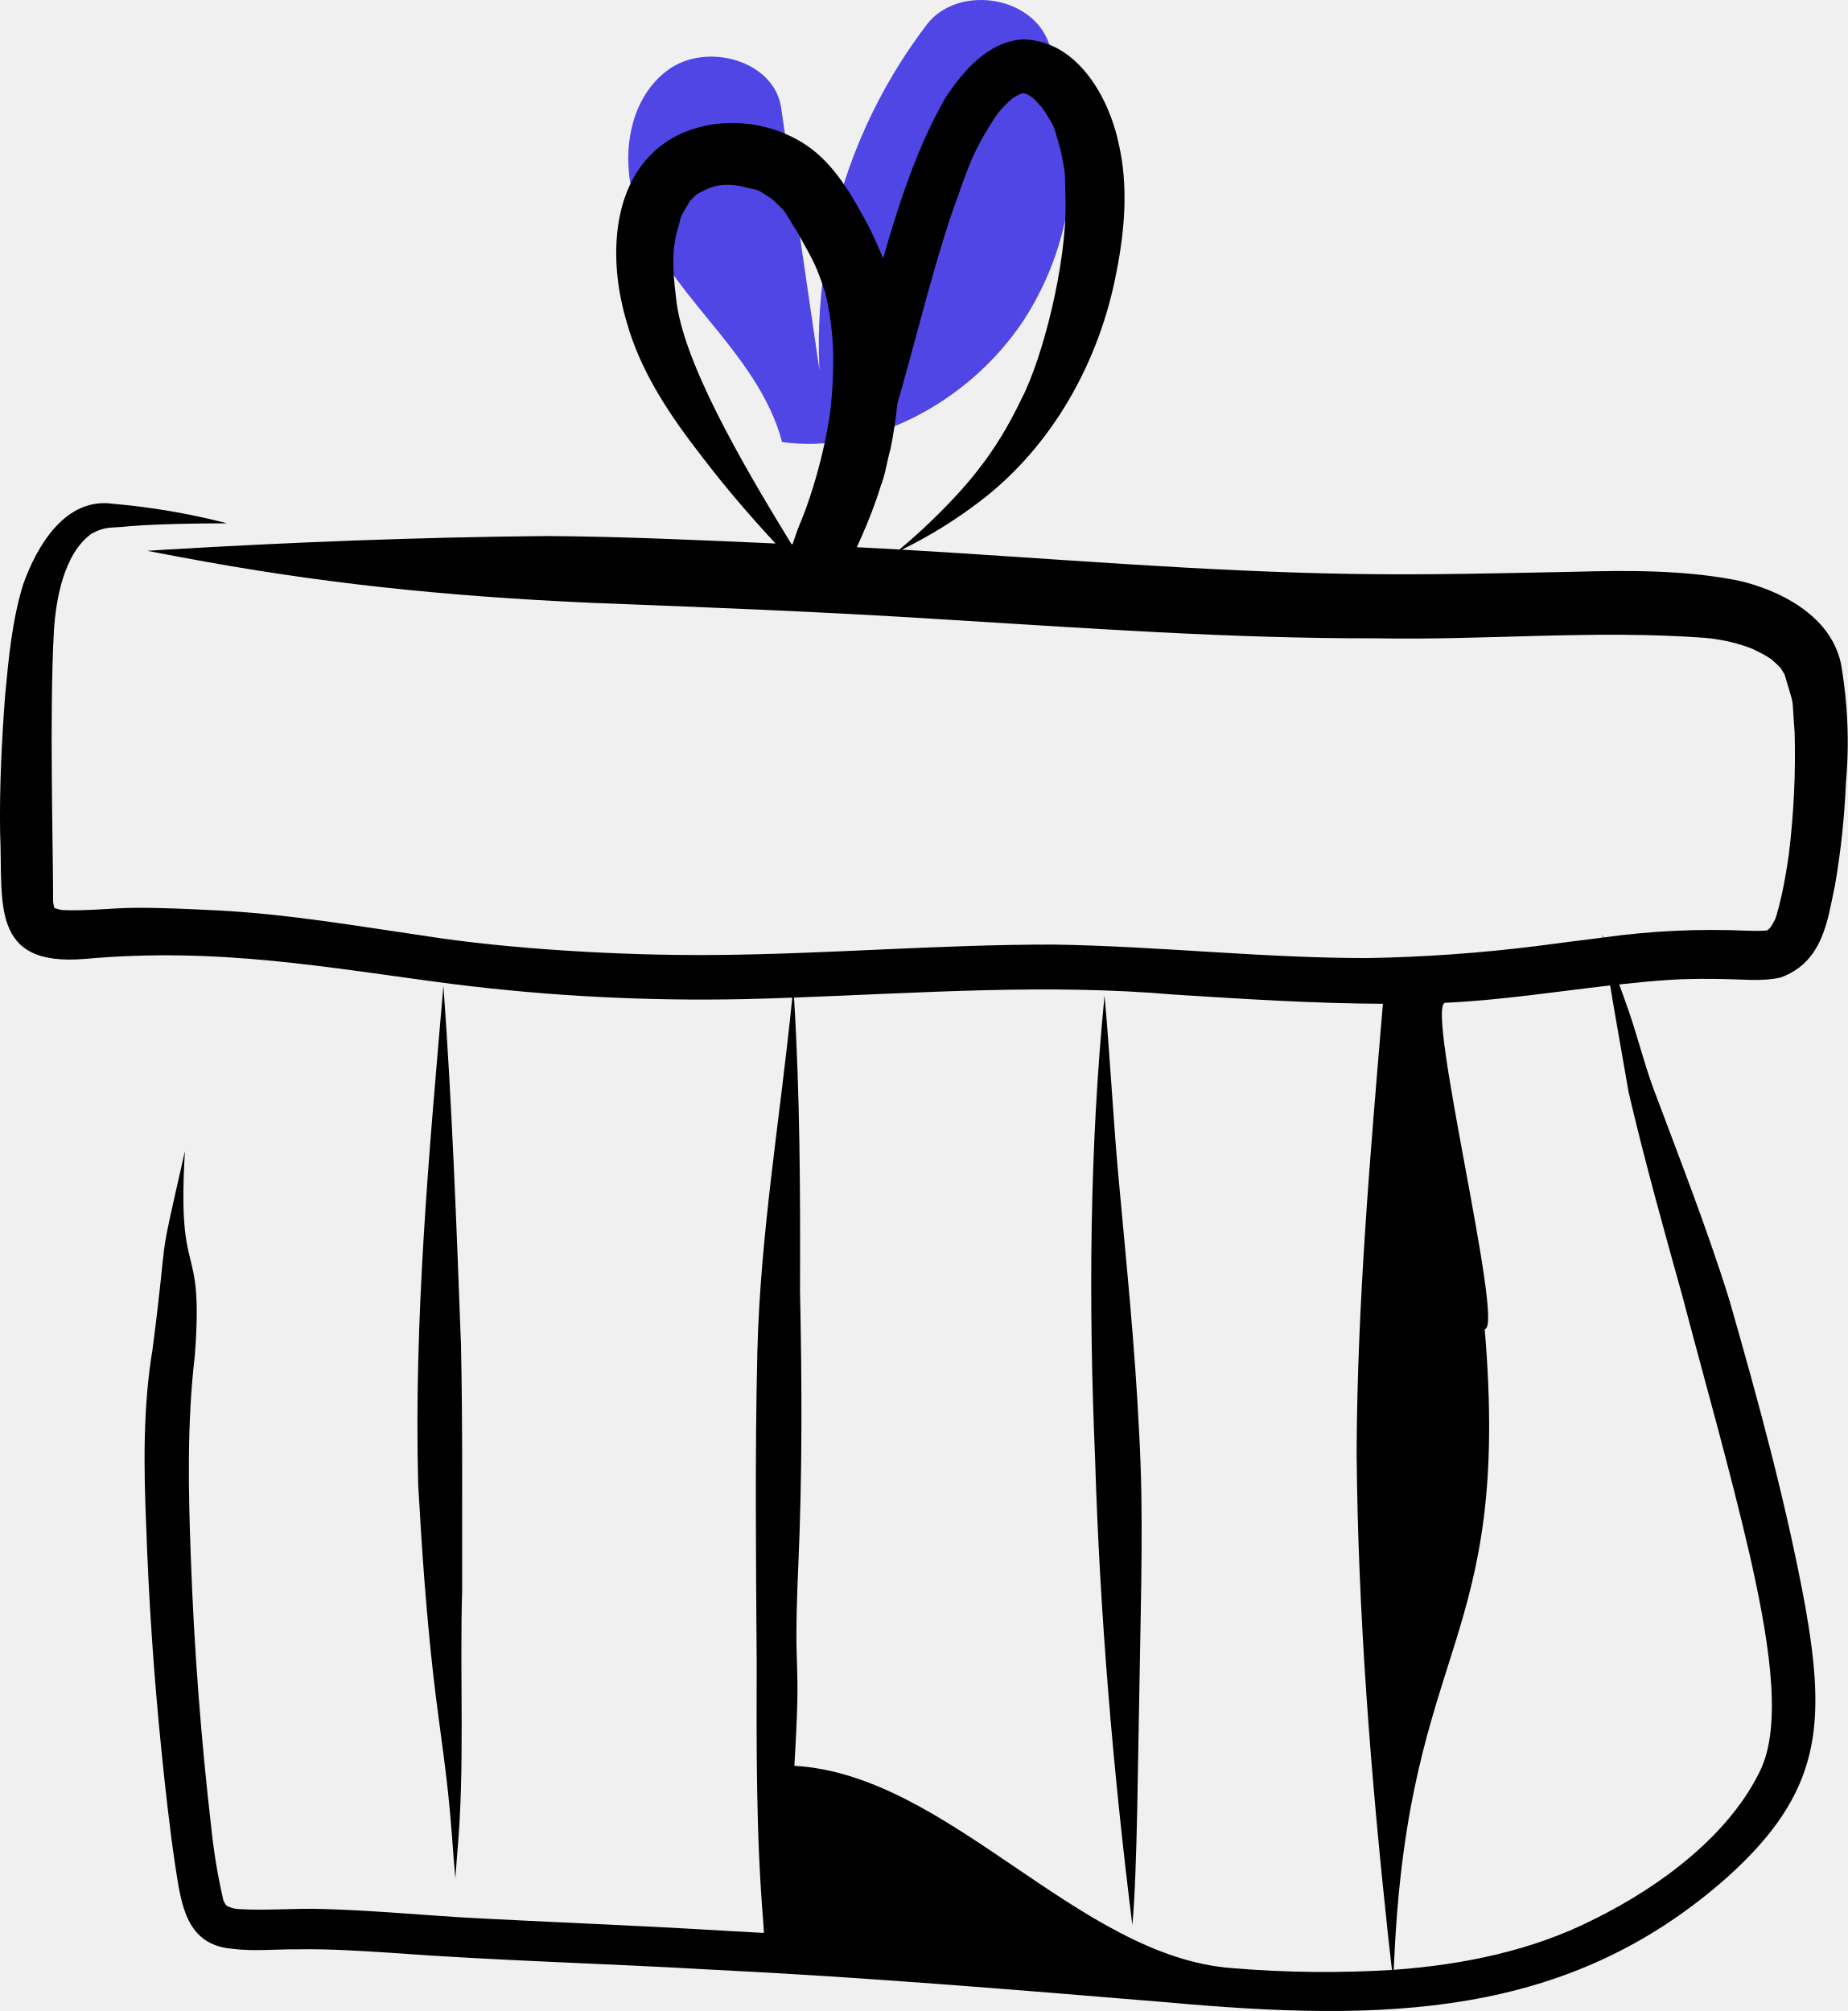
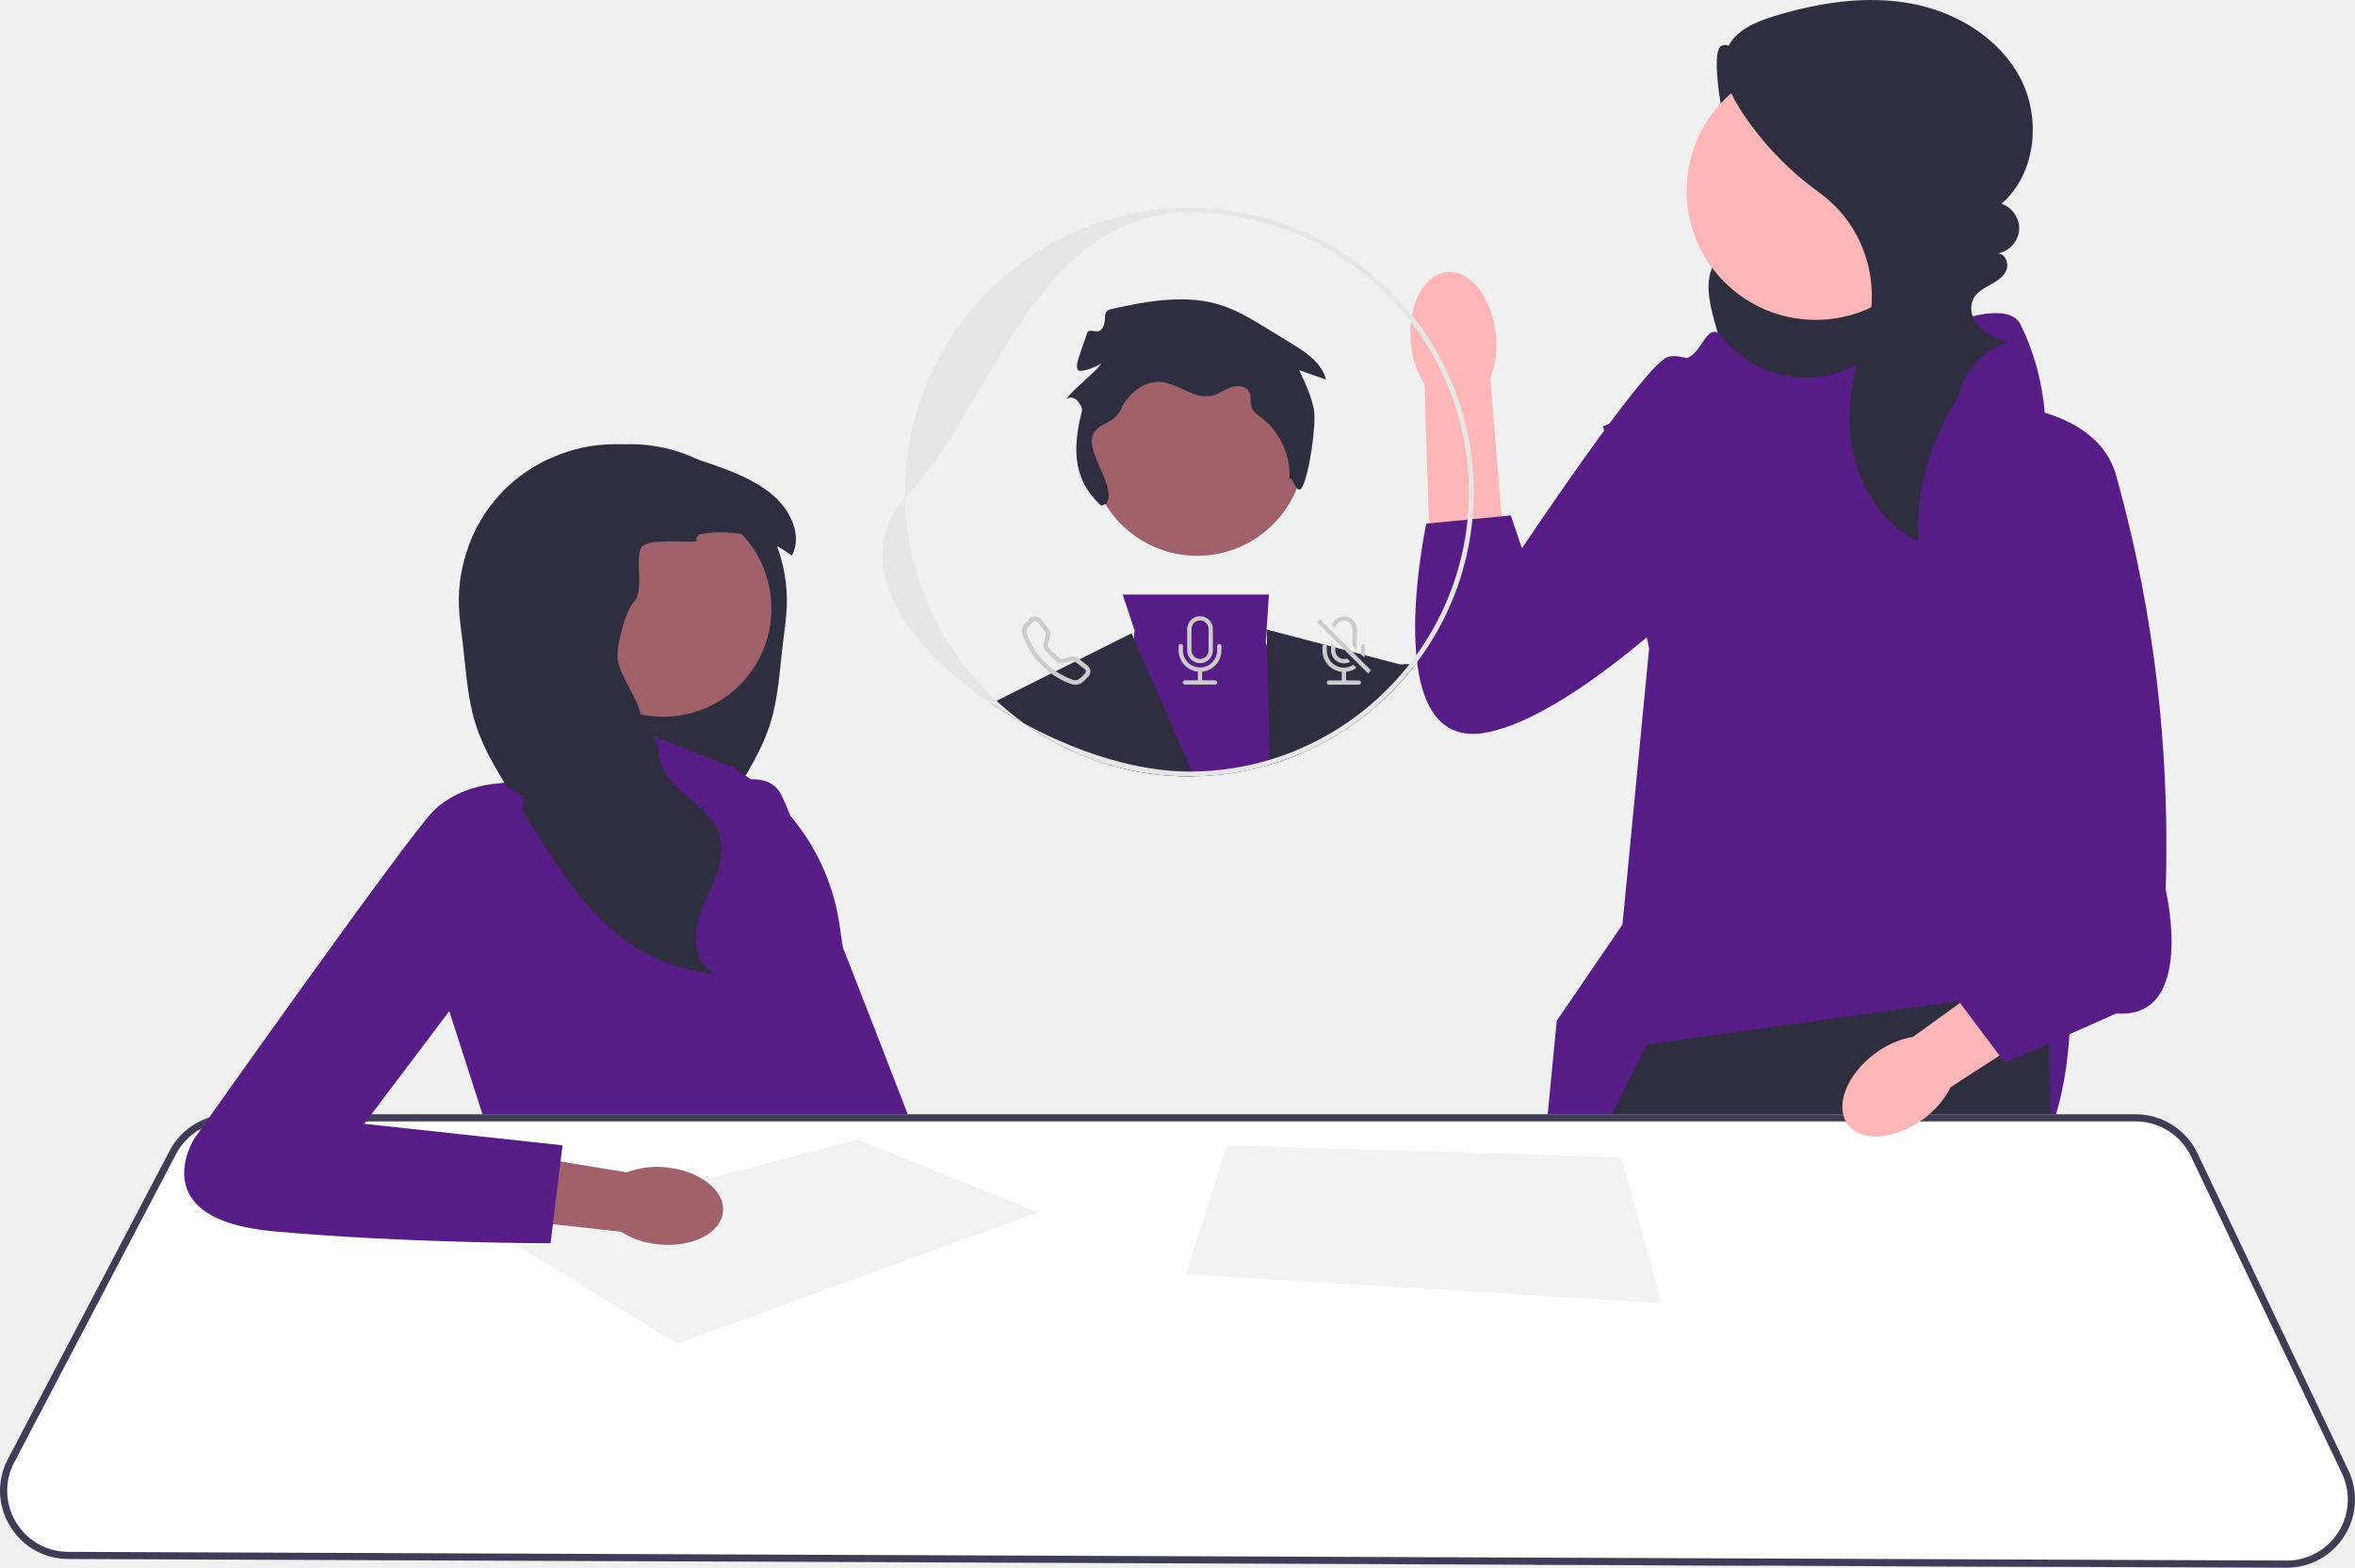
- <svg xmlns="http://www.w3.org/2000/svg" data-name="Layer 1" width="342.579" height="372.935" viewBox="0 0 342.579 372.935">
-   <path d="M573.72,345.5c-2.241-8.555-7.934-15.722-13.534-22.567s-11.389-13.9-13.889-22.383-.839-18.862,6.307-24.071,19.667-1.728,20.943,7.022l9.801,67.177a97.801,97.801,0,0,1,17.247-82.637c5.502-7.096,18.589-5.525,22.255,2.672a55.357,55.357,0,0,1-4.536,52.523C608.063,338.452,589.678,347.819,573.72,345.5Z" transform="translate(-428.7106 -263.5326)" fill="#4f46e5" />
-   <path d="M622.026,283.655c-.037-.046-.078-.088-.115-.134.049.062.099.122.152.183Z" transform="translate(-428.7106 -263.5326)" />
-   <path d="M770.044,386.547c-2.256-10.413-14.561-14.538-19.956-15.53-9.714-1.783-19.608-1.72-29.444-1.453-13.546.273-27.095.617-40.645.41-28.07-.412-56.05-2.883-84.066-4.513a85.915,85.915,0,0,0,14.491-8.966c13.503-10.278,22.233-26.089,25.324-42.647,1.526-7.729,2.175-15.8.42-23.545-1.831-8.787-7.778-19.339-17.839-19.466-6.409.419-10.983,5.811-14.312,10.806-5.302,9.309-8.611,19.523-11.569,29.819-.825-2.09-1.766-4.136-2.765-6.144-3.003-5.501-6.172-11.288-11.486-14.874-7.275-4.875-17.461-5.591-25.103-1.147-11.377,6.902-11.643,22.556-8.165,34.017,2.614,9.342,8.148,17.475,14.051,25.045,4.233,5.558,8.79,10.846,13.533,15.967-14.107-.635-28.215-1.288-42.335-1.387-23.531.211-47.061,1.124-70.551,2.513q-1.809.112-3.618.23,3.094.593,6.191,1.168c25.606,4.831,48.832,7.241,76.078,8.471,21.382.824,42.768,1.655,64.124,3.005,27.174,1.651,54.358,3.65,81.596,3.58,20.159.379,40.626-1.583,60.678-.096a32.101,32.101,0,0,1,8.145,1.733c.283.102.562.217.842.328.649.314,1.83.886,2.345,1.201.411.245.812.506,1.209.773,2.226,1.992,1.439,1.375,2.374,2.72,2.087,7.134,1.249,3.271,1.872,10.634a151.069,151.069,0,0,1-1.092,22.948c-.368,2.529-.785,5.052-1.344,7.546-.684,2.967-.766,2.897-.835,3.297-.105.375-.24.759-.344,1.038-.263.52-.647,1.143-.819,1.438a6.857,6.857,0,0,1-.541.539c-.014.009-.027.019-.041.028-.1.025-.201.051-.303.069-1.15.089-2.306.056-3.458.03a145.657,145.657,0,0,0-26.72,1.263c-.064-.208-.137-.413-.2-.621.03.212.066.422.097.634-4.041.488-8.076,1.033-12.107,1.554a294.129,294.129,0,0,1-31.458,2.243c-19.397.012-38.715-2.197-58.099-2.503-20.969-.041-41.885,1.754-62.847,1.931-17.964.162-38.869-1.207-53.229-3.445-13.005-1.893-25.986-4.153-39.13-4.822-5.006-.247-10.015-.499-15.029-.484-4.544.025-9.079.626-13.623.423-.088-.004-.175-.018-.263-.025-.405-.094-.846-.222-1.181-.323-.044-.024-.088-.05-.132-.076a10.741,10.741,0,0,1-.205-1.103c.002-10.456-.706-35.124.153-50.337.326-5.243,1.689-14.235,7.034-17.981,2.778-1.447,3.559-.924,7.017-1.351,6.012-.444,12.041-.507,18.066-.532a130.213,130.213,0,0,0-21.15-3.62c-8.827-1.26-14.113,7.764-16.671,14.94-2.061,6.678-2.702,13.722-3.353,20.654-.635,8.461-1.054,16.948-.924,25.435.574,12.926-2.018,24.849,15.704,23.375,25.057-2.254,45.131,1.669,68.443,4.686a370.98,370.98,0,0,0,53.761,2.771q4.485-.104,8.971-.274c-2.174,21.883-5.93,43.648-6.471,65.657-.458,19.085-.256,38.174-.128,57.262-.035,16.2-.121,32.401,1.226,48.559.037.655.081,1.31.121,1.965-2.358-.132-4.715-.272-7.074-.387-16.46-1.013-32.943-1.601-49.408-2.517-8.372-.542-16.736-1.285-25.125-1.526-5.336-.19-10.686.339-16.013-.001a5.746,5.746,0,0,1-1.902-.544c-.101-.093-.201-.188-.295-.289a3.663,3.663,0,0,1-.425-.826,109.104,109.104,0,0,1-2.209-13.209q-2.901-25.012-3.811-50.203c-.462-12.51-.731-25.059.731-37.518C466.551,492.466,461.48,502.281,463,477c-5.465,24.098-2.805,12.056-5.995,36.681-1.815,10.901-1.645,21.965-1.182,32.969q.716,20.647,2.791,41.219c.743,7.357,1.55,14.713,2.646,22.027,1.083,6.896,1.988,14.294,10.493,15.032,4.079.514,8.206.053,12.305.1,5.568-.093,11.129.268,16.683.619,19.884,1.487,39.821,1.99,59.725,3.142,28.231,1.379,56.388,3.731,84.552,6.06,40.214,3.643,74.3,3.127,103.965-23.197,17.378-15.616,18.337-28.148,14.466-50.197-3.559-19.235-8.72-38.162-14.118-56.953-4.183-13.407-9.337-26.478-14.243-39.63-1.567-4.389-2.715-8.912-4.203-13.327-.626-1.824-1.282-3.638-1.937-5.452,2.972-.326,5.947-.618,8.93-.821,3.844-.263,7.702-.251,11.552-.148,3.141.066,6.325.398,9.418-.31,7.964-2.879,8.727-10.754,10.103-17.106a149.454,149.454,0,0,0,2.03-19.026A84.522,84.522,0,0,0,770.044,386.547ZM582.622,340.174c-.095.627-.188,1.254-.302,1.878a96.659,96.659,0,0,1-3.379,13.48c-1.589,4.751-1.852,4.742-2.658,7.141-.202.598-.426,1.194-.62,1.792l-.192-.009c-9.673-15.792-20.291-34.254-21.414-45.702-.744-6.091-.616-8.611.053-11.835,1.321-4.52.302-2.236,2.504-6.087.037-.042.071-.087.108-.129,1.639-1.48.152-.651,3.196-2.18a11.796,11.796,0,0,1,2.291-.643,12.266,12.266,0,0,1,3.666.133c4.547,1.168,2.398.146,6.014,2.459l.144.122c2.871,2.768,1.56,1.355,4.444,5.859,3.514,6.26,3.59,6.424,5.24,11.341C583.224,323.944,583.697,330.688,582.622,340.174Zm4.959,24.837c1.315-2.867,2.543-5.777,3.578-8.756.296-.872.602-1.742.865-2.625.87-2.166,1.153-4.647,1.806-6.847a82.66,82.66,0,0,0,1.254-8.334c3.355-11.608,6.141-23.382,9.935-34.861,3.111-8.595,3.674-11.499,8.617-18.934a20.423,20.423,0,0,1,2.855-2.922c.425-.276.958-.559,1.312-.741.226-.075.43-.133.58-.175.041-.001.08.001.121.001.203.05.402.106.6.173.262.14.604.331.917.532.245.216.607.544.923.876.342.357.654.741.968,1.123-.354-.445-.572-.822-.148-.241-.031-.037-.061-.075-.092-.109.122.159.236.323.355.484.01.012.021.023.03.035l.025.036-.019-.022c.036.05.073.099.109.149.033.047.054.074.078.106.058.081.12.16.177.242,2.147,3.51,1.438,2.119,2.921,7.057.958,4.714.783,3.436.929,9.382.288,11.72-4.272,29.426-8.183,36.907-4.827,10.103-10.127,16.421-18.307,24.121-1.397,1.292-2.836,2.537-4.286,3.769Q591.542,365.209,587.581,365.012Zm69.709,263.515C628.587,626.494,604.73,592.633,576,591c1.362-22.675-.261-14.169.718-36.868.762-17.089.696-34.187.33-51.284.068-18.112-.007-36.232-1.107-54.316,23.485-.858,46.985-2.591,70.454-.558,12.888.813,25.811,1.656,38.731,1.705-2.319,27.737-4.765,55.518-4.872,83.369.258,29.902,2.638,59.758,5.831,89.478q.355,3.163.715,6.326A204.388,204.388,0,0,1,657.29,628.527Zm73.396-162.439c2.976,12.712,6.477,25.299,9.99,37.872,4.203,16,8.762,31.918,12.492,48.037,3.181,14.149,6.166,30.358,2.137,39.42C749.761,603.413,737.021,613.228,723.865,619.664c-11.03,5.518-23.527,8.214-36.734,9.166.035-.704.073-1.407.104-2.112C689.937,567.742,708.971,568.864,704,510c3.845.014-11.147-60.356-7.303-60.506,10.244-.471,20.382-2.05,30.56-3.217C728.357,452.888,729.559,459.483,730.686,466.087Z" transform="translate(-428.7106 -263.5326)" />
-   <path d="M514.185,512.93c-.832-22.213-1.655-44.44-3.256-66.612-2.645,30.788-5.495,61.677-4.675,92.61.662,11.929,1.501,23.859,2.851,35.731,1.253,10.745,2.584,17.96,3.42,29.491q.272,3.875.621,7.745.147-2.044.296-4.088c1.529-16.404.471-32.891.958-49.335C514.367,543.292,514.514,528.107,514.185,512.93Z" transform="translate(-428.7106 -263.5326)" />
-   <path d="M639.916,529.046c-.777-16.143-2.456-32.224-3.92-48.315-.944-10.852-1.503-21.734-2.484-32.582-2.8,28.524-2.966,57.198-1.755,85.815.887,28.96,3.326,57.834,6.911,86.582.933-9.85,1.045-32.516,1.358-46.749C640.256,558.881,640.777,543.952,639.916,529.046Z" transform="translate(-428.7106 -263.5326)" />
+ <svg xmlns="http://www.w3.org/2000/svg" width="985.56" height="656.27" viewBox="0 0 985.56 656.27">
+   <path d="M741.278,25.355c-7.446,4.184-19.463-12.366-22.186-4.271-2.723,8.095,3.873,40.76,7.276,48.593,1.691,3.894,4.082,7.455,5.742,11.363,1.66,3.908,2.55,8.4,1.083,12.384-2.553,6.933-10.979,9.753-15.156,15.847-4.866,7.097-2.9,16.656-.626,24.955,1.961,7.153,4.05,14.371,7.824,20.756,3.774,6.385,9.464,11.944,16.573,14.057,9.052,2.69,18.727-.507,27.453-4.116,8.39-3.47,16.69-7.403,23.826-13.016,7.136-5.613,13.09-13.064,15.584-21.793,3.129-10.95,.515-22.934-4.903-32.951-5.418-10.017-13.432-18.363-21.655-26.242-13.849-13.27-28.588-25.612-44.083-36.916l3.248-8.652Z" fill="#2f2e41" />
+   <polygon points="852.012 587.22 844.982 652.83 844.662 655.83 765.132 655.52 764.712 652.51 756.292 592.39 852.012 587.22" fill="#ffb6b6" />
+   <path d="M730.412,652.38c0,.99-.01,1.99-.02,3l-82.56-.32-.27-3.01-5.09-57.07,85.37-10.35s2.75,30.27,2.57,67.75Z" fill="#ffb6b6" />
+   <path d="M721.223,141.579c13.114,16.52,36.235,21.307,54.896,11.474,26.636-14.036,63.002-30.123,69.429-17.269,10.348,20.696,10.348,40.781,10.348,40.781l10.348,241.203s5.174,97.39-59.501,88.794c-64.675-8.596-165.569,27.622-165.569,27.622l10.306-106.855,27.519-40.288,11.148-115.584-19.222-92.987,23.283-10.348s2.587-18.109,10.348-18.109c7.761,0,9.635-17.396,16.459-8.698,.068,.087,.138,.175,.208,.264Z" fill="#581c87" />
+   <polygon points="861.532 655.9 844.662 655.83 765.132 655.52 754.782 655.48 754.182 652.47 738.182 571.7 735.682 652.4 735.592 655.4 730.392 655.38 647.832 655.06 641.912 655.03 641.892 652.03 641.542 594.99 641.222 542.17 641.172 534.18 641.182 534.17 665.902 484.06 673.112 469.44 674.592 466.44 689.032 437.17 819.692 419.08 821.692 418.8 857.192 413.89 857.452 428.44 857.602 436.7 858.132 466.44 858.192 469.44 858.252 472.87 861.472 652.89 861.532 655.9" fill="#2f2e41" />
+   <circle cx="759.877" cy="79.879" r="54.028" fill="#ffb6b6" />
+   <path d="M820.782,164.494c-12.61,17.988-19.059,40.214-18.035,62.158-14.297-6.926-23.947-21.559-27.231-37.102-3.284-15.543-.779-31.864,4.499-46.848,.053-.15,.106-.3,.159-.449,8.013-22.491,.567-47.629-18.787-61.61-13.055-9.431-24.378-21.262-33.068-34.824-4.906-7.656-9.076-17.261-5.411-25.583,3.377-7.668,12.102-11.253,20.13-13.651,18.333-5.476,37.812-8.592,56.629-5.127,18.817,3.465,36.931,14.286,45.824,31.227,8.893,16.941,6.563,40.061-7.871,52.62,4.553,1.472,7.774,6.298,7.387,11.067-.387,4.769-4.343,9.013-9.073,9.732,3.086-.109,4.908,3.955,3.807,6.841-1.101,2.885-3.939,4.678-6.646,6.163-3.857,2.116-8.132,4.328-8.148,9.868-.007,2.221,.785,4.377,2.08,6.183,3.136,4.375,8.2,6.345,13.074,8.195-10.309,3.036-18.53,12.251-20.376,22.838l1.058-1.696Z" fill="#2f2e41" />
+   <g>
+     <path id="uuid-949a288c-1385-4c96-9df8-4f861626eeb5-335" d="M590.399,143.593c-1.474-15.468,5.312-28.768,15.156-29.704,9.844-.937,19.017,10.843,20.49,26.317,.673,6.173-.142,12.418-2.377,18.212l5.419,65.619-30.847,1.887-2.067-64.889c-3.29-5.269-5.27-11.25-5.774-17.441Z" fill="#ffb6b6" />
+     <path d="M758.461,174.722s-50.397-29.645-60.772-25.198c-10.376,4.447-60.772,80.042-60.772,80.042l-4.633-13.795-35.388,3.42s-20.752,96.347,25.198,87.453c45.95-8.894,121.545-91.9,121.545-91.9l14.823-40.021Z" fill="#581c87" />
+   </g>
+   <path d="M290.895,334.007s28.455-16.682,36.118-1.214c7.663,15.469,78.457,200.004,78.457,200.004l-45.62,8.883-68.956-207.673Z" fill="#581c87" />
+   <path d="M228.832,223.77l1.341,1.91c-5.001,2.887-5.738,10.17-3.393,15.455,2.345,5.285,6.884,9.202,10.81,13.448,3.926,4.246,7.505,9.504,7.141,15.277-.409,6.493-5.702,11.84-6.44,18.306-1.066,9.415,7.701,17.676,7.266,27.144-.329,7.23-5.889,13.039-11.405,17.729-4.317,3.677-9.015,7.372-11.929,12.115-.799,1.306-1.466,2.7-1.954,4.192-2.176,6.733-.124,14.069,2.638,20.58,2.753,6.511,6.262,12.87,7.124,19.887,.853,7.017-1.794,15.117-8.252,17.995,12.861-1.101,25.412-5.587,36.062-12.879,.959-.657,1.892-1.332,2.816-2.025,15.1-11.369,25.705-27.792,35.911-43.798,.844-1.315,1.679-2.638,2.523-3.953,2.265-3.562,4.539-7.115,6.813-10.676,6.484-10.179,13.048-20.509,16.583-32.038,3.251-10.632,3.802-21.868,5.134-32.909,.648-5.409,1.501-10.801,1.661-16.245,.258-8.376-1.172-16.787-4.086-24.648-2.851-7.728-7.132-14.931-12.648-21.06-5.649-6.28-12.559-11.387-20.163-15.064-7.363-3.562-15.375-5.773-23.538-6.386-2.736-.204-5.463-.24-8.189-.115-10.756,.444-21.388,3.162-31.727,6.502-7.603,3.677-14.514,8.784-20.163,15.064-5.516,6.129-9.797,13.332-12.648,21.06,9.912-5.294,21.69-7.115,32.713-4.867Z" fill="#2f2e41" />
+   <path d="M305.918,320.94l-51-20-1.291,20-44.709,7-21,95,19,59,142,4-5-20s23-26,9-68l-1.555-10.689c-4.065-27.947-20.847-52.435-45.445-66.311l-0-0Z" fill="#581c87" />
+   <circle cx="277.533" cy="254.742" r="45.299" fill="#a0616a" />
+   <path d="M192.033,253.285c.16,5.445,1.013,10.836,1.661,16.245,1.332,11.041,1.883,22.277,5.134,32.909,3.535,11.529,10.099,21.859,16.583,32.038,2.274,3.562,4.548,7.115,6.813,10.676,.844,1.315,1.679,2.638,2.523,3.953,10.206,16.006,20.811,32.429,35.911,43.798,.924,.693,1.856,1.368,2.816,2.025,10.65,7.292,23.2,11.778,36.062,12.879-6.457-2.878-9.104-10.978-8.252-17.995,.862-7.017,4.37-13.377,7.124-19.887,2.762-6.511,4.814-13.847,2.638-20.58-.489-1.492-1.155-2.887-1.954-4.192-2.913-4.743-7.612-8.438-11.929-12.115-5.516-4.69-11.076-10.499-11.405-17.729-.435-9.468-6.484-6.297-7.55-15.713-.737-6.466-9.362-17.489-9.77-23.982-.364-5.773,3.18-19.736,7.106-23.982,3.926-4.246,.32-16.92,2.665-22.205,2.345-5.285,27.934-.862,22.934-3.748l1.341-1.91c11.023-2.247,22.801-.426,32.713,4.867,2.158,1.146,4.219,2.451,6.173,3.926,4.716-8.616-.879-19.55-8.491-25.758-7.452-6.093-16.636-9.611-25.749-12.71-1.572-.533-3.153-1.066-4.743-1.581-10.339-3.34-20.971-6.058-31.727-6.502-2.727-.124-5.454-.089-8.189,.115-8.163,.613-16.174,2.824-23.538,6.386-7.603,3.677-14.514,8.784-20.163,15.064-5.516,6.129-9.797,13.332-12.648,21.06-2.913,7.861-4.343,16.272-4.086,24.648Z" fill="#2f2e41" />
+   <path d="M982.762,615.41l-63.14-132.67c-4.71-9.9-14.84-16.3-25.81-16.3H96.292c-3.03,0-5.98,.47-8.76,1.37-7.03,2.25-13.01,7.17-16.55,13.93L3.302,610.76c-4.68,8.91-4.37,19.39,.83,28.01,5.19,8.63,14.3,13.81,24.37,13.85l613.41,2.41,5.92,.03,82.56,.32,5.2,.02,19.19,.08,10.35,.04,79.53,.31,16.87,.07,95.31,.37h.12c9.84,0,18.85-4.96,24.13-13.27,5.3-8.35,5.92-18.67,1.67-27.59Z" fill="#fff" />
+   <path d="M982.762,615.41l-63.14-132.67c-4.71-9.9-14.84-16.3-25.81-16.3H96.292c-3.03,0-5.98,.47-8.76,1.37-7.03,2.25-13.01,7.17-16.55,13.93L3.302,610.76c-4.68,8.91-4.37,19.39,.83,28.01,5.19,8.63,14.3,13.81,24.37,13.85l613.41,2.41,5.92,.03,82.56,.32,5.2,.02,19.19,.08,10.35,.04,79.53,.31,16.87,.07,95.31,.37h.12c9.84,0,18.85-4.96,24.13-13.27,5.3-8.35,5.92-18.67,1.67-27.59Zm-4.2,25.98c-4.73,7.45-12.79,11.88-21.6,11.88h-.11l-95.38-.38-16.49-.06-80.27-.32-10.53-.04-18.5-.07-5.27-.02-82.85-.33-5.67-.02-613.38-2.41c-9.01-.04-17.17-4.67-21.81-12.39-4.65-7.72-4.93-17.1-.74-25.08l67.68-129.01c2.44-4.65,6.16-8.33,10.61-10.7,3.63-1.94,7.75-3,12.04-3H893.812c9.82,0,18.88,5.73,23.1,14.59l63.14,132.66c3.81,8,3.25,17.23-1.49,24.7Z" fill="#3f3d56" />
+   <polygon points="283.418 562.44 434.418 507.44 358.918 477.074 208.418 516.44 283.418 562.44" fill="#f2f2f2" />
+   <polygon points="513.418 479.44 496.418 533.44 695.418 545.44 678.418 484.44 513.418 479.44" fill="#f2f2f2" />
+   <path id="uuid-bc099db1-a2ce-4512-8b55-449b58adbd20-336" d="M278.846,488.677c13.992,1.387,24.617,9.731,23.732,18.636-.884,8.904-12.943,14.995-26.939,13.605-5.599-.478-11.001-2.291-15.756-5.285l-59.209-6.627,3.702-27.719,57.976,9.476c5.252-2.002,10.907-2.718,16.492-2.086Z" fill="#a0616a" />
+   <path d="M219.418,333.44l-10.5-5.5s-16.5,.5-27.5,11.5c-11,11-100,137-100,137,0,0-22,34,33,39s116,5,116,5l5-41-83-9,58.122-77,8.878-60Z" fill="#581c87" />
+   <g>
+     <g>
+       <g>
+         <path d="M531.448,320.12c-10.09,2.99-20.75,4.68-31.76,4.84-.65,.02-1.3,.03-1.95,.03-9.96,0-19.63-1.23-28.88-3.55l.24-2.37,5.38-51.89,.34-3.32-4.99-14.97h61.22l-.98,14.63-.36,5.33,.53,1.69,13.5,43.02,.6,1.92c-4.18,1.79-8.48,3.34-12.89,4.64Z" fill="#581c87" />
+         <path d="M468.858,321.44c-14.53-3.63-28.01-9.95-39.88-18.38-4.89-2.65-9.64-5.52-14.19-8.56l2.25-1.13,56.53-28.27,.91,2.08,24.34,55.8,.87,1.98c-.65,.02-1.3,.03-1.95,.03-9.96,0-19.63-1.23-28.88-3.55Z" fill="#2f2e41" />
+         <path d="M592.018,278.52c-.25,.34-.51,.67-.77,1-4.22,5.36-8.9,10.34-13.96,14.89l-.04-2.67-.14-9.83s4.04-2.95,9.03-3.72c1.19-.19,2.44-.25,3.7-.11,.73,.07,1.45,.21,2.18,.44Z" fill="#2f2e41" />
+         <path d="M577.288,294.41c-9.68,8.73-20.8,15.89-32.95,21.07-4.18,1.79-8.48,3.34-12.89,4.64l-.05-2.07-1.16-47.51-.17-7.02,56.07,14.67,2.98,.78,2.13,.55c-4.22,5.36-8.9,10.34-13.96,14.89Z" fill="#2f2e41" />
+         <circle cx="501.015" cy="187.758" r="44.91" fill="#a0616a" />
+       </g>
+       <path d="M531.402,318.05c-10.34,3.12-21.27,4.83-32.58,4.93l.87,1.98c11.01-.16,21.67-1.85,31.76-4.84l-.05-2.07Zm-114.36-24.68c-23.05-21.3-37.68-51.58-38.27-85.22-23.53,27.24-.15,62.2,36.02,86.35,4.55,3.04,9.3,5.91,14.19,8.56-4.19-2.97-8.18-6.21-11.94-9.69Zm173.82-161.39c-21.82-27.4-55.45-44.99-93.12-44.99-65.61,0-119,53.38-119,119,0,.72,.01,1.44,.03,2.16,.62-.73,1.28-1.45,1.97-2.16,33-34,52.49-117,117-117,37.71,0,71.31,17.93,92.72,45.72,15.22,19.74,24.28,44.47,24.28,71.28,0,3.89-.19,7.74-.57,11.53-.24,2.52-.57,5.02-.98,7.49-2.98,18.15-10.15,34.92-20.48,49.25-.93,1.3-1.89,2.57-2.87,3.82-.24,.3-.47,.6-.72,.89-3.64,4.55-7.61,8.82-11.87,12.77-9.77,9.08-21.09,16.5-33.51,21.82-4,1.73-8.12,3.23-12.34,4.49-10.34,3.12-21.27,4.83-32.58,4.93-.36,.01-.72,.01-1.08,.01-9.06,0-18.77-1.39-28.64-3.92-13.48-3.45-27.27-9.01-40.12-16.01,11.87,8.43,25.35,14.75,39.88,18.38,9.25,2.32,18.92,3.55,28.88,3.55,.65,0,1.3-.01,1.95-.03,11.01-.16,21.67-1.85,31.76-4.84,4.41-1.3,8.71-2.85,12.89-4.64,12.15-5.18,23.27-12.34,32.95-21.07,5.06-4.55,9.74-9.53,13.96-14.89,.26-.33,.52-.66,.77-1,.34-.44,.68-.89,1.01-1.34,11.31-15.07,19.11-32.91,22.21-52.3,.4-2.49,.72-5.01,.96-7.56,.36-3.73,.54-7.51,.54-11.33,0-27.95-9.68-53.68-25.88-74.01Z" fill="#e6e6e6" />
+     </g>
+     <path d="M460.792,211.649c-8.082-7.624-13.717-17.729-8.078-39.271,.42-1.604-.705-3.325-1.792-4.577-1.087-1.252-3.136-1.834-4.425-.792,.918-2.704,13.503-12.364,14.421-15.069-1.073,1.423-9.255,4.473-9.911,2.817s-.081-3.518,.495-5.204l3.435-10.051c.864-2.528,4.272,.492,5.981-1.561,3.061-3.679-.432-7.558,4.242-8.589,15.296-3.376,31.512-6.392,46.372-1.437,6.491,2.165,12.394,5.761,18.234,9.327l10.685,6.525c6.13,3.743,12.788,8.184,14.467,15.168l-11.22-4.01c2.499,5.322,5.021,10.709,6.164,16.476,1.143,5.767-1.949,27.481-4.944,32.541-2.631,4.445-4.494-7.492-5.359-2.4,.991-10.003-3.512-20.378-11.494-26.487-1.637-1.253-3.504-2.458-4.232-4.387-.812-2.151,.002-4.738-1.107-6.752-1.379-2.504-4.979-2.743-7.663-1.76-2.684,.983-5.031,2.83-7.812,3.492-7.372,1.755-14.079-5.215-21.64-5.74-7.202-.499-13.645,5.139-16.64,11.708-2.995,6.569-11.279,5.147-12.054,12.325-.775,7.178,10.535,21.383,6,27l-2.126,.709Z" fill="#2f2e41" />
+     <path d="M455.122,278.61l-3.35-2.61-.78-.6c-.75-.59-1.74-.79-2.67-.56l-3.92,.98c-.41,.1-.85-.02-1.15-.32l-4.4-4.4c-.3-.3-.42-.74-.32-1.15l.98-3.92c.24-.93,.03-1.91-.56-2.67l-3.21-4.13c-.08-.1-.17-.2-.26-.29-1.22-1.22-3.19-1.22-4.41,0l-1.85,1.85c-1.33,1.32-1.91,3.31-1.26,5.15,1.66,4.72,4.36,9.01,7.91,12.54,1.26,1.26,2.61,2.42,4.04,3.46,2.6,1.88,5.46,3.38,8.5,4.45,1.85,.65,3.83,.07,5.15-1.25l1.85-1.86c1.33-1.32,1.19-3.51-.29-4.67Zm-1.06,3.33l-1.85,1.85c-.87,.86-2.09,1.18-3.17,.8-2.55-.89-4.96-2.11-7.19-3.63-1.66-1.11-3.21-2.4-4.63-3.83-3.34-3.33-5.89-7.37-7.46-11.82-.38-1.08-.06-2.3,.8-3.17l1.86-1.85c.03-.04,.07-.07,.11-.1,.53-.41,1.29-.32,1.7,.21l3.21,4.13c.23,.29,.31,.68,.22,1.04l-.98,3.92c-.27,1.06,.05,2.19,.82,2.96l4.4,4.4c.77,.78,1.9,1.09,2.96,.82l3.92-.98c.36-.09,.75-.01,1.04,.22l.05,.04,4.08,3.17c.04,.03,.08,.07,.11,.1,.48,.48,.48,1.24,0,1.72Z" fill="#ccc" />
+     <g>
+       <path d="M494.16,269.572c.494,0,.895,.401,.895,.895v1.79c0,3.953,3.205,7.158,7.158,7.158s7.158-3.205,7.158-7.158v-1.79c0-.494,.401-.895,.895-.895s.895,.401,.895,.895v1.79c0,4.595-3.481,8.443-8.053,8.903v3.624h5.369c.494,0,.895,.401,.895,.895s-.401,.895-.895,.895h-12.527c-.494,0-.895-.401-.895-.895s.401-.895,.895-.895h5.369v-3.624c-4.572-.46-8.053-4.308-8.053-8.903v-1.79c0-.494,.401-.895,.895-.895Z" fill="#ccc" />
+       <path d="M502.212,257.94c-2.96,0-5.37,2.4-5.37,5.37v8.95c0,2.96,2.41,5.36,5.37,5.36,2.97,0,5.37-2.4,5.37-5.36v-8.95c0-2.97-2.4-5.37-5.37-5.37Zm3.58,14.32c0,1.97-1.6,3.58-3.58,3.58s-3.58-1.61-3.58-3.58v-8.95c0-1.98,1.6-3.58,3.58-3.58s3.58,1.6,3.58,3.58v8.95Z" fill="#ccc" />
+     </g>
+     <g>
+       <path d="M564.142,258.29c-2.81-.95-5.86,.55-6.81,3.36l1.51,1.51c.1-1.9,1.68-3.39,3.59-3.38,1.97,.01,3.57,1.62,3.56,3.59v6.94l1.79,1.79v-8.73c0-2.29-1.47-4.34-3.64-5.08Zm4.54,26.56h-5.37v-3.63c1.57-.15,3.07-.72,4.35-1.65l-1.29-1.29c-1.13,.76-2.49,1.2-3.96,1.2-3.95,0-7.16-3.21-7.16-7.16v-1.79c0-.16-.04-.32-.13-.45-.15-.26-.43-.44-.76-.44-.16,0-.31,.04-.44,.12-.27,.15-.46,.44-.46,.77v1.79c0,4.59,3.49,8.44,8.06,8.9v3.63h-5.37c-.5,0-.9,.4-.9,.89,0,.5,.4,.9,.9,.9h12.53c.49,0,.89-.4,.89-.9,0-.49-.4-.89-.89-.89Zm1.79-15.21c-.5,0-.9,.4-.9,.89v1.79c0,.48-.05,.96-.14,1.43l.09,.09,1.36,1.37c.1-.31,.19-.62,.26-.94,.15-.63,.22-1.28,.22-1.95v-1.79c0-.49-.4-.89-.89-.89Z" fill="#ccc" />
+       <path d="M566.102,272.95l-13.79-13.79-1.27,1.27,11.62,11.62,9.86,9.85,1.26-1.27-7.68-7.68Zm-2.37,2.7c-1.83,.73-3.91-.17-4.64-2.01-.17-.42-.26-.87-.26-1.32v-1.57l-1.79-1.79v3.36c0,2.96,2.41,5.37,5.37,5.37,.93,0,1.85-.24,2.66-.7l-1.34-1.34Z" fill="#ccc" />
+     </g>
+   </g>
+   <path id="uuid-cb65f836-e7d9-440e-b153-5c66ba7afb8d-337" d="M804.947,468.419c-11.871,8.815-26.042,9.835-31.651,2.28-5.609-7.556-.532-20.824,11.345-29.641,4.696-3.587,10.182-5.997,16.001-7.029l50.769-36.715,16.721,24.192-51.825,33.626c-2.671,5.273-6.567,9.829-11.361,13.287Z" fill="#ffb6b6" />
+   <path d="M836.932,169.416s40.954,1.294,48.715,29.751c7.761,28.457,23.283,89.112,20.696,173.33,0,0,12.935,54.327-20.696,51.74l-46.566,20.696-31.044-41.392,25.87-31.044,3.025-203.081Z" fill="#581c87" />
</svg>
